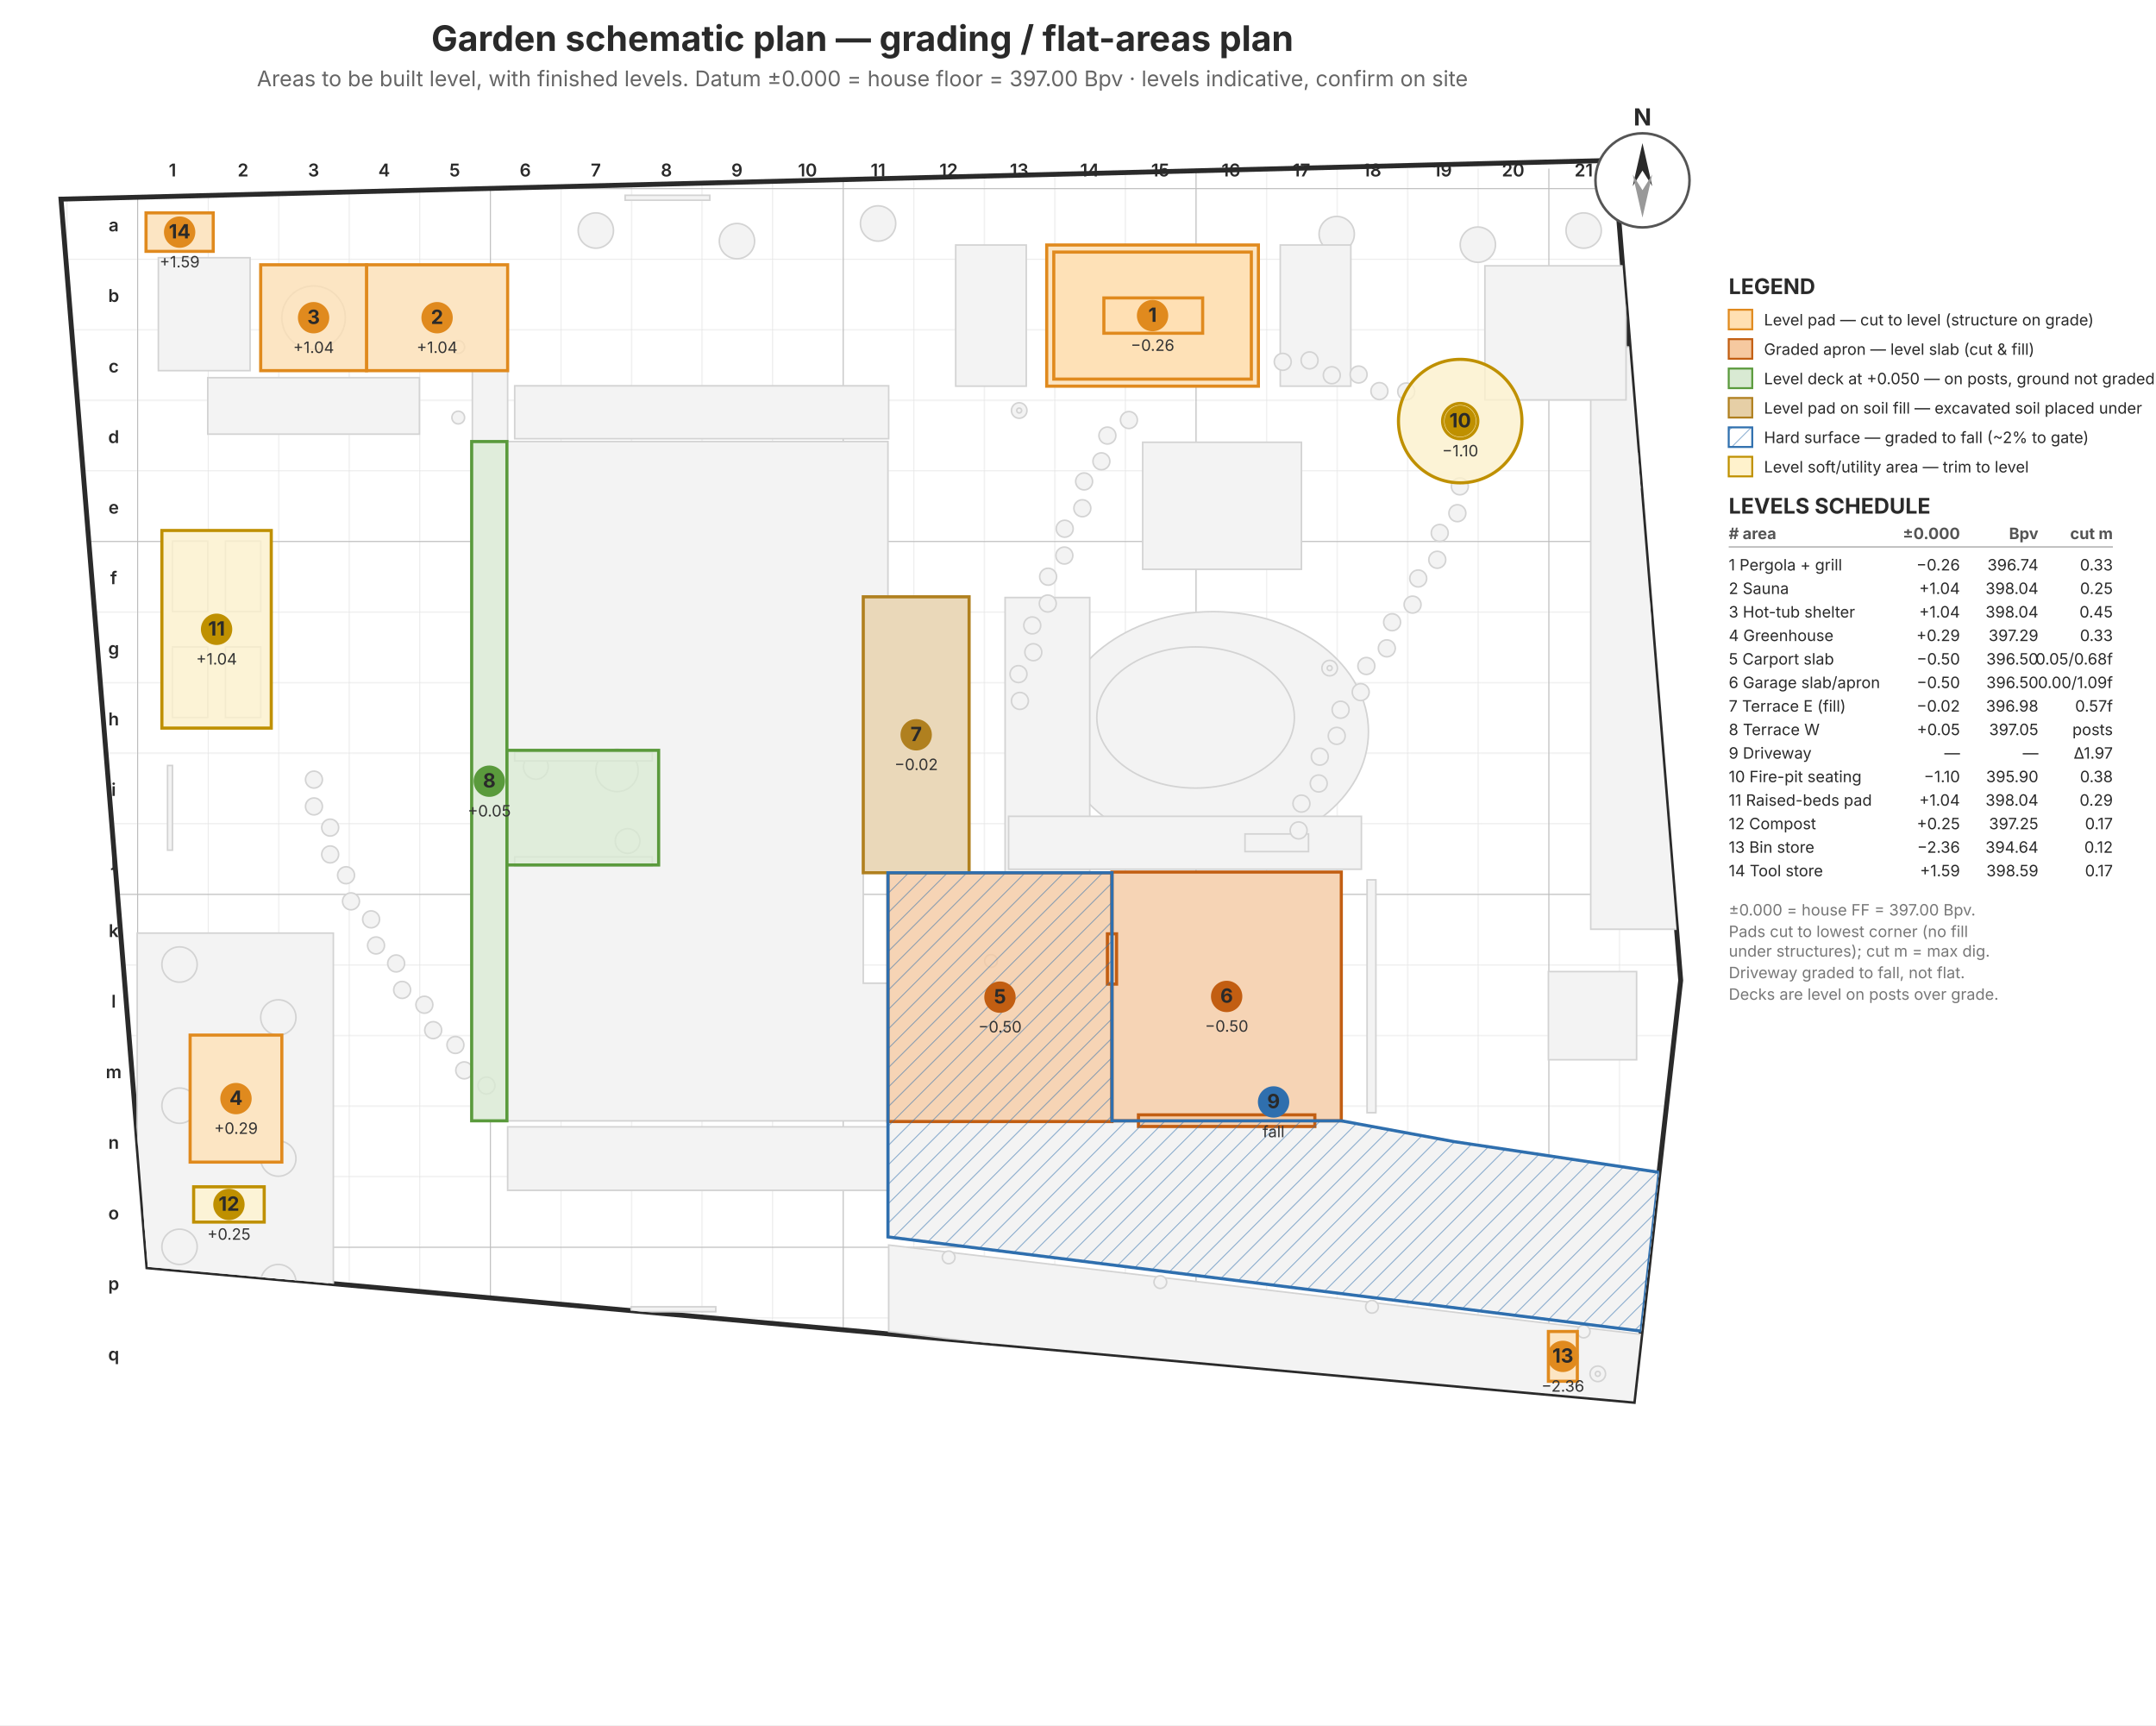
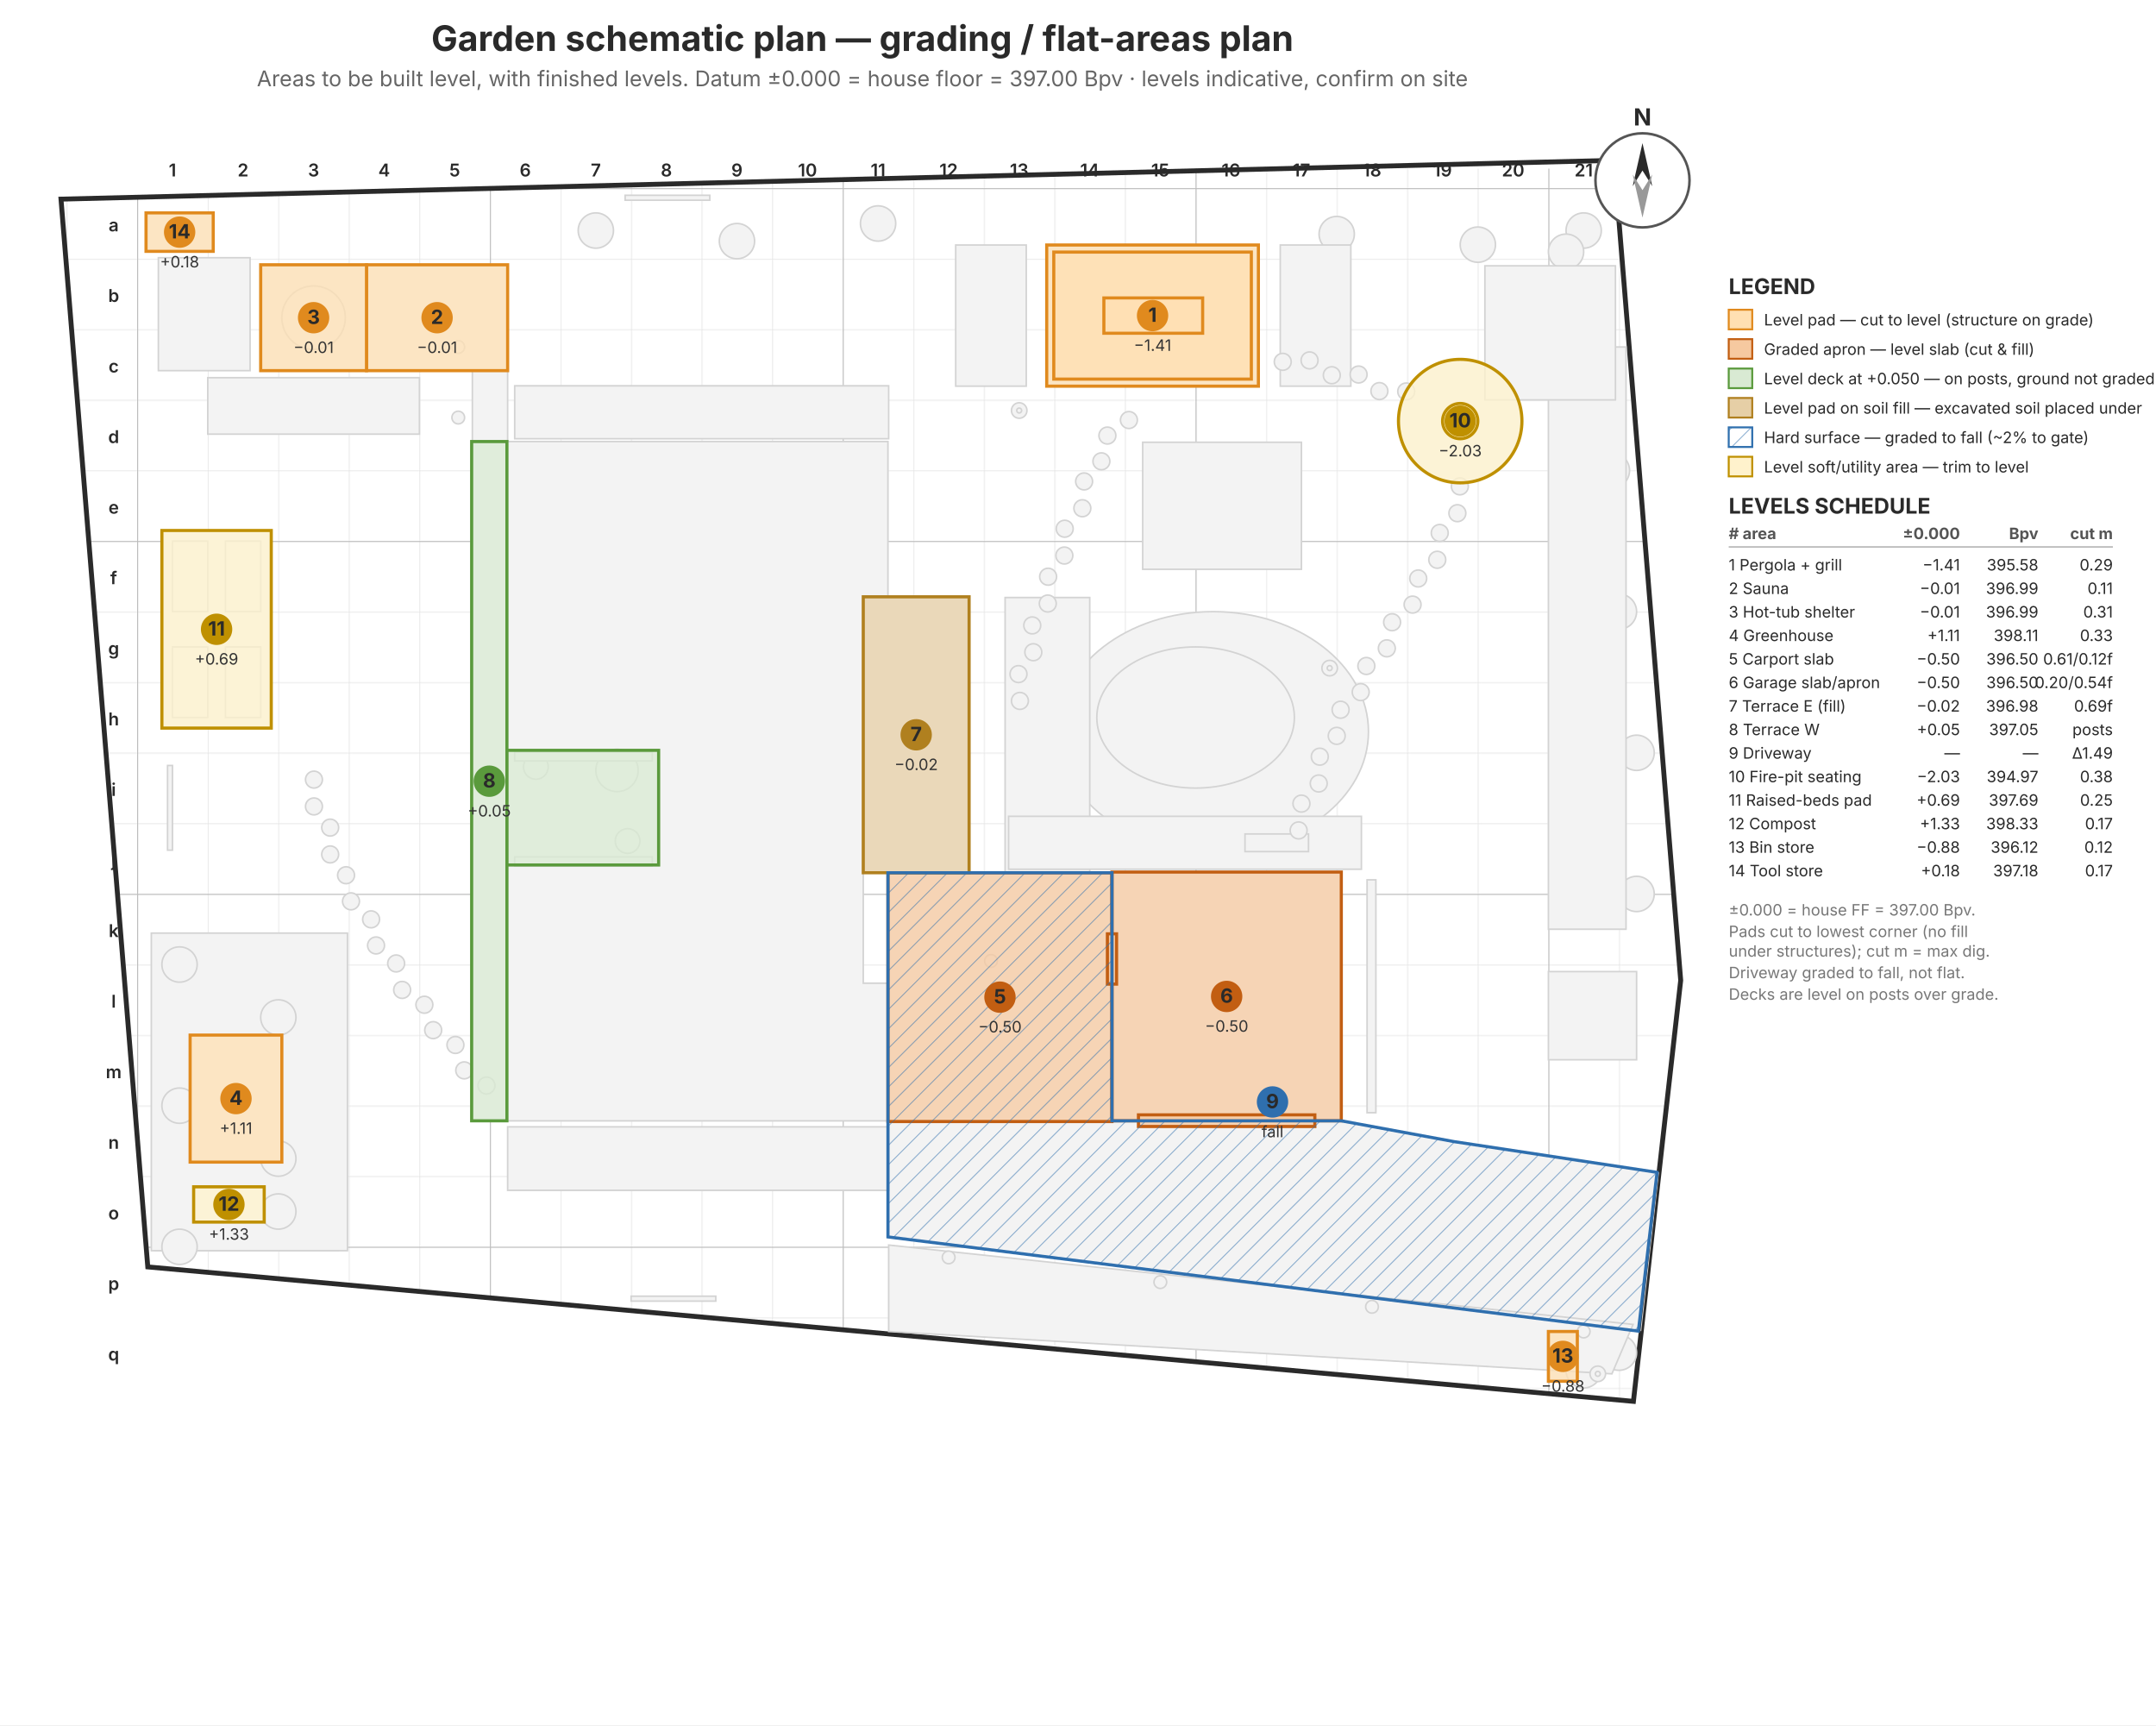
<svg xmlns="http://www.w3.org/2000/svg" viewBox="0 0 1100 880" font-family="-apple-system, BlinkMacSystemFont, sans-serif">
  <defs>
    <pattern id="cellgrid" width="36" height="36" patternUnits="userSpaceOnUse">
      <path d="M 36 0 L 0 0 0 36" fill="none" stroke="#e2e2e2" stroke-width="0.6" />
    </pattern>
    <pattern id="majorgrid" x="0" y="0" width="180" height="180" patternUnits="userSpaceOnUse">
      <rect width="180" height="180" fill="url(#cellgrid)" />
      <path d="M 180 0 L 0 0 0 180" fill="none" stroke="#bcbcbc" stroke-width="1" />
    </pattern>
    <pattern id="fallhatch" width="7" height="7" patternUnits="userSpaceOnUse" patternTransform="rotate(45)">
      <line x1="0" y1="0" x2="0" y2="7" stroke="#2f6fae" stroke-width="1" opacity="0.5" />
    </pattern>
    <clipPath id="plotShape">
      <polygon points="-38.88,5.58 753.48,-14.22 787.5,404.1 779.4,475.74 763.38,618.84 5.4,550.26" />
    </clipPath>
  </defs>
  <style>
    text { font-family: -apple-system, sans-serif; fill: #2a2a2a; }
    .title { font-size: 18px; font-weight: 700; text-anchor: middle; }
    .subtitle { font-size: 11px; fill: #666; text-anchor: middle; }
    .axis { font-size: 9px; fill: #777; text-anchor: middle; font-weight: 600; }
    .tag { font-size: 10px; font-weight: 700; text-anchor: middle; }
    .zlvl { font-size: 8px; text-anchor: middle; fill: #333; }
    .ctxlbl { font-size: 8px; fill: #aaa; text-anchor: middle; }
    .panelh { font-size: 11px; font-weight: 700; }
    .th { font-size: 8px; fill: #555; font-weight: 700; }
    .td { font-size: 8px; }
    .note { font-size: 8px; fill: #777; }
  </style>
  <rect x="0" y="0" width="1100" height="880" fill="white" />
  <text x="440" y="26" class="title">Garden schematic plan — grading / flat-areas plan</text>
  <text x="440" y="44" class="subtitle">Areas to be built level, with finished levels. Datum ±0.000 = house floor = 397.00 Bpv · levels indicative, confirm on site</text>
  <g transform="translate(70, 96)">
    <g clip-path="url(#plotShape)">
      <rect x="-50" y="-10" width="900" height="720" fill="url(#majorgrid)" />
    </g>
    <polygon points="-38.88,5.58 753.48,-14.22 787.5,404.1 779.4,475.74 763.38,618.84 5.4,550.26" fill="none" stroke="#2a2a2a" stroke-width="2.5" />
    <g class="axis">
      <text x="18" y="-6">1</text>
      <text x="54" y="-6">2</text>
      <text x="90" y="-6">3</text>
      <text x="126" y="-6">4</text>
      <text x="162" y="-6">5</text>
      <text x="198" y="-6">6</text>
      <text x="234" y="-6">7</text>
      <text x="270" y="-6">8</text>
      <text x="306" y="-6">9</text>
      <text x="342" y="-6">10</text>
      <text x="378" y="-6">11</text>
      <text x="414" y="-6">12</text>
      <text x="450" y="-6">13</text>
      <text x="486" y="-6">14</text>
      <text x="522" y="-6">15</text>
      <text x="558" y="-6">16</text>
      <text x="594" y="-6">17</text>
      <text x="630" y="-6">18</text>
      <text x="666" y="-6">19</text>
      <text x="702" y="-6">20</text>
      <text x="738" y="-6">21</text>
      <text x="774" y="-6">22</text>
    </g>
    <g class="axis">
      <text x="-12" y="22">a</text>
      <text x="-12" y="58">b</text>
      <text x="-12" y="94">c</text>
      <text x="-12" y="130">d</text>
      <text x="-12" y="166">e</text>
      <text x="-12" y="202">f</text>
      <text x="-12" y="238">g</text>
      <text x="-12" y="274">h</text>
      <text x="-12" y="310">i</text>
      <text x="-12" y="346">j</text>
      <text x="-12" y="382">k</text>
      <text x="-12" y="418">l</text>
      <text x="-12" y="454">m</text>
      <text x="-12" y="490">n</text>
      <text x="-12" y="526">o</text>
      <text x="-12" y="562">p</text>
      <text x="-12" y="598">q</text>
    </g>
    <g clip-path="url(#plotShape)" fill="#f3f3f3" stroke="#d3d3d3" stroke-width="0.8">
      <polygon points="188.64,129.24 383.04,129.24 383.04,208.44 370.44,208.44 370.44,405.54 383.04,405.54 383.04,475.74 188.64,475.74 188.64,345.24 266.04,345.24 266.04,286.74 188.64,286.74" />
      <rect x="170.64" y="129.24" width="18" height="346.5" />
      <rect x="188.64" y="286.74" width="77.4" height="58.5" />
      <rect x="370.44" y="208.44" width="54" height="140.76" />
      <rect x="171" y="93.06" width="18" height="36.18" />
      <rect x="383.04" y="349.2" width="114.3" height="126.9" />
      <rect x="497.34" y="348.84" width="117" height="126.9" />
      <rect x="510.84" y="472.68" width="90" height="5.94" />
      <rect x="495" y="380.34" width="4.68" height="25.65" />
-       <polygon points="383.04,349.2 497.34,349.2 497.34,475.74 614.34,475.74 671.94,486.36 776.52,502.02 767.34,583.02 383.04,534.96" />
+       <polygon points="383.04,349.2 497.34,349.2 497.34,475.74 614.34,475.74 671.94,486.36 775.44,502.02 765.9,583.02 383.04,534.96" />
      <line x1="776.52" y1="502.02" x2="767.34" y2="583.02" />
      <rect x="720" y="583.2" width="14.76" height="25.38" />
      <rect x="720" y="399.6" width="45" height="45" />
      <ellipse cx="549" cy="277.2" rx="79.2" ry="61.2" />
      <ellipse cx="540" cy="270" rx="50.4" ry="36" />
      <circle cx="675" cy="118.8" r="31.5" />
      <circle cx="675" cy="118.8" r="9" />
      <circle cx="675" cy="118.8" r="5.76" />
      <circle cx="234" cy="21.6" r="9" />
      <circle cx="306" cy="27" r="9" />
      <circle cx="378" cy="18" r="9" />
      <circle cx="612" cy="23.4" r="9" />
      <circle cx="684" cy="28.8" r="9" />
      <circle cx="738" cy="21.6" r="9" />
-       <circle cx="774" cy="25.2" r="9" />
-       <circle cx="765" cy="144" r="9" />
-       <circle cx="765" cy="216" r="9" />
+       <circle cx="729" cy="32.4" r="9" />
+       <circle cx="752.4" cy="144" r="9" />
+       <circle cx="756" cy="216" r="9" />
      <circle cx="765" cy="288" r="9" />
      <circle cx="765" cy="360" r="9" />
      <circle cx="756" cy="594" r="9" />
-       <circle cx="756" cy="630" r="9" />
+       <circle cx="738" cy="603" r="9" />
      <rect x="117" y="39.06" width="72" height="54" />
      <rect x="63" y="39.06" width="54" height="54" />
      <rect x="4.5" y="12.6" width="34.29" height="19.62" />
      <circle cx="90" cy="66.06" r="16.2" />
      <rect x="464.04" y="28.98" width="108" height="72" />
      <rect x="467.64" y="32.58" width="100.8" height="64.8" />
      <rect x="493.2" y="55.98" width="50.4" height="18" />
      <rect x="12.6" y="174.6" width="55.8" height="100.8" />
      <rect x="18" y="180" width="18" height="36" />
      <rect x="18" y="234" width="18" height="36" />
      <rect x="45" y="180" width="18" height="36" />
      <rect x="45" y="234" width="18" height="36" />
      <rect x="248.94" y="3.6" width="43.2" height="2.52" />
      <rect x="15.48" y="294.48" width="2.52" height="43.2" />
-       <rect x="252" y="570.6" width="43.2" height="2.52" />
-       <rect x="3.6" y="383.4" width="93.6" height="190.8" />
-       <rect x="0" y="379.98" width="100.08" height="199.98" />
+       <rect x="252" y="565.2" width="43.2" height="2.52" />
+       <rect x="9" y="383.4" width="93.6" height="158.4" />
+       <rect x="7.2" y="379.98" width="100.08" height="162" />
      <circle cx="21.6" cy="396" r="9" />
      <circle cx="72" cy="423" r="9" />
      <circle cx="21.6" cy="468" r="9" />
      <circle cx="72" cy="495" r="9" />
      <circle cx="21.6" cy="540" r="9" />
-       <circle cx="72" cy="558" r="9" />
+       <circle cx="72" cy="522" r="9" />
      <rect x="27" y="432" width="46.8" height="64.8" />
      <rect x="28.8" y="509.4" width="36" height="18" />
      <rect x="442.8" y="208.8" width="43.2" height="140.4" />
      <rect x="513" y="129.6" width="81" height="64.8" />
      <rect x="10.8" y="35.46" width="46.8" height="57.6" />
      <rect x="36" y="96.66" width="108" height="28.8" />
      <rect x="417.6" y="28.98" width="36" height="72" />
      <rect x="583.2" y="28.98" width="36" height="72" />
-       <polygon points="383.4,539.1 777.6,585.9 774.9,630 383.4,583.2" />
-       <rect x="741.6" y="81" width="50.4" height="297" />
+       <polygon points="383.4,539.1 763.2,579.6 752.4,604.8 383.4,583.2" />
+       <rect x="720" y="81" width="39.6" height="297" />
      <circle cx="203.4" cy="295.2" r="6.3" />
      <circle cx="244.8" cy="297" r="10.8" />
      <circle cx="250.2" cy="333" r="6.3" />
      <rect x="192.6" y="100.8" width="190.8" height="27" />
      <rect x="189" y="478.8" width="194.4" height="32.4" />
      <rect x="444.6" y="320.4" width="180" height="27" />
      <rect x="627.48" y="352.8" width="4.5" height="118.8" />
      <rect x="192.6" y="287.64" width="70.2" height="4.5" />
      <rect x="192.6" y="341.1" width="70.2" height="4.5" />
      <rect x="565.2" y="329.4" width="32.4" height="9" />
-       <rect x="687.6" y="39.6" width="72" height="68.4" />
+       <rect x="687.6" y="39.6" width="66.6" height="68.4" />
      <circle cx="178.2" cy="457.74" r="4.32" />
      <circle cx="166.86" cy="450" r="4.32" />
      <circle cx="162.36" cy="437.04" r="4.32" />
      <circle cx="151.02" cy="429.48" r="4.32" />
      <circle cx="146.52" cy="416.52" r="4.32" />
      <circle cx="135.18" cy="408.96" r="4.32" />
      <circle cx="132.12" cy="395.46" r="4.32" />
      <circle cx="121.86" cy="386.28" r="4.32" />
      <circle cx="119.34" cy="372.96" r="4.32" />
      <circle cx="109.08" cy="363.78" r="4.32" />
      <circle cx="106.56" cy="350.46" r="4.32" />
      <circle cx="98.46" cy="339.84" r="4.32" />
      <circle cx="98.46" cy="326.16" r="4.32" />
      <circle cx="90.18" cy="315.36" r="4.32" />
      <circle cx="90.18" cy="301.68" r="4.32" />
      <circle cx="450.36" cy="261.54" r="4.32" />
      <circle cx="449.64" cy="247.86" r="4.32" />
      <circle cx="457.2" cy="236.7" r="4.32" />
      <circle cx="456.66" cy="223.02" r="4.32" />
      <circle cx="464.58" cy="211.86" r="4.32" />
      <circle cx="464.76" cy="198.18" r="4.32" />
      <circle cx="473.04" cy="187.38" r="4.32" />
      <circle cx="473.22" cy="173.7" r="4.32" />
      <circle cx="482.22" cy="163.26" r="4.32" />
      <circle cx="483.12" cy="149.58" r="4.32" />
      <circle cx="491.94" cy="139.32" r="4.32" />
      <circle cx="495" cy="126.18" r="4.32" />
      <circle cx="505.98" cy="118.26" r="4.32" />
      <circle cx="584.46" cy="88.56" r="4.32" />
      <circle cx="598.14" cy="87.84" r="4.32" />
      <circle cx="609.48" cy="95.4" r="4.32" />
      <circle cx="623.16" cy="95.04" r="4.32" />
      <circle cx="633.78" cy="103.5" r="4.32" />
      <circle cx="647.46" cy="103.68" r="4.32" />
      <circle cx="674.82" cy="152.1" r="4.32" />
      <circle cx="673.56" cy="165.78" r="4.32" />
      <circle cx="664.56" cy="175.86" r="4.32" />
      <circle cx="663.3" cy="189.54" r="4.32" />
      <circle cx="653.58" cy="199.08" r="4.32" />
      <circle cx="650.7" cy="212.4" r="4.32" />
      <circle cx="640.26" cy="221.4" r="4.32" />
      <circle cx="637.56" cy="234.72" r="4.32" />
      <circle cx="627.12" cy="243.72" r="4.32" />
      <circle cx="624.24" cy="257.04" r="4.32" />
      <circle cx="613.98" cy="266.04" r="4.32" />
      <circle cx="612" cy="279.36" r="4.32" />
      <circle cx="603.36" cy="289.98" r="4.32" />
      <circle cx="602.82" cy="303.66" r="4.32" />
      <circle cx="594" cy="313.92" r="4.32" />
      <circle cx="592.56" cy="327.6" r="4.32" />
      <circle cx="414" cy="545.4" r="3.24" />
      <circle cx="522" cy="558" r="3.24" />
      <circle cx="630" cy="570.6" r="3.24" />
      <circle cx="738" cy="583.2" r="3.24" />
      <circle cx="163.8" cy="81" r="3.24" />
      <circle cx="163.8" cy="117" r="3.24" />
      <circle cx="435.6" cy="394.2" r="3.24" />
      <circle cx="745.2" cy="604.8" r="3.96" />
      <circle cx="745.2" cy="604.8" r="1.26" />
      <circle cx="608.4" cy="244.8" r="3.96" />
      <circle cx="608.4" cy="244.8" r="1.26" />
      <circle cx="450" cy="113.4" r="3.96" />
      <circle cx="450" cy="113.4" r="1.26" />
    </g>
    <g clip-path="url(#plotShape)">
      <rect x="464.04" y="28.98" width="108" height="72" fill="#ffe0b2" fill-opacity="0.75" stroke="#e08a1e" stroke-width="1.6" />
      <rect x="467.64" y="32.58" width="100.8" height="64.8" fill="#ffe0b2" fill-opacity="0.75" stroke="#e08a1e" stroke-width="1.6" />
      <rect x="493.2" y="55.98" width="50.4" height="18" fill="#ffe0b2" fill-opacity="0.75" stroke="#e08a1e" stroke-width="1.6" />
      <rect x="117" y="39.06" width="72" height="54" fill="#ffe0b2" fill-opacity="0.75" stroke="#e08a1e" stroke-width="1.6" />
      <rect x="63" y="39.06" width="54" height="54" fill="#ffe0b2" fill-opacity="0.75" stroke="#e08a1e" stroke-width="1.6" />
      <rect x="27" y="432" width="46.8" height="64.8" fill="#ffe0b2" fill-opacity="0.75" stroke="#e08a1e" stroke-width="1.6" />
      <rect x="383.04" y="349.2" width="114.3" height="126.9" fill="#f6c9a0" fill-opacity="0.75" stroke="#c25e12" stroke-width="1.6" />
      <rect x="497.34" y="348.84" width="117" height="126.9" fill="#f6c9a0" fill-opacity="0.75" stroke="#c25e12" stroke-width="1.6" />
      <rect x="510.84" y="472.68" width="90" height="5.94" fill="#f6c9a0" fill-opacity="0.75" stroke="#c25e12" stroke-width="1.6" />
      <rect x="495" y="380.34" width="4.68" height="25.65" fill="#f6c9a0" fill-opacity="0.75" stroke="#c25e12" stroke-width="1.6" />
      <rect x="370.44" y="208.44" width="54" height="140.76" fill="#e6cfa6" fill-opacity="0.75" stroke="#b0801f" stroke-width="1.6" />
      <rect x="170.64" y="129.24" width="18" height="346.5" fill="#d9ead3" fill-opacity="0.75" stroke="#5a9a3c" stroke-width="1.6" />
      <rect x="188.64" y="286.74" width="77.4" height="58.5" fill="#d9ead3" fill-opacity="0.75" stroke="#5a9a3c" stroke-width="1.6" />
-       <polygon points="383.04,349.2 497.34,349.2 497.34,475.74 614.34,475.74 671.94,486.36 776.52,502.02 767.34,583.02 383.04,534.96" fill="url(#fallhatch)" stroke="#2f6fae" stroke-width="1.6" />
+       <polygon points="383.04,349.2 497.34,349.2 497.34,475.74 614.34,475.74 671.94,486.36 775.44,502.02 765.9,583.02 383.04,534.96" fill="url(#fallhatch)" stroke="#2f6fae" stroke-width="1.6" />
      <circle cx="675" cy="118.8" r="31.5" fill="#fff2cc" fill-opacity="0.75" stroke="#bf9000" stroke-width="1.6" />
      <circle cx="675" cy="118.8" r="9" fill="#fff2cc" fill-opacity="0.75" stroke="#bf9000" stroke-width="1.6" />
      <circle cx="675" cy="118.8" r="5.76" fill="#fff2cc" fill-opacity="0.75" stroke="#bf9000" stroke-width="1.6" />
      <rect x="12.6" y="174.6" width="55.8" height="100.8" fill="#fff2cc" fill-opacity="0.75" stroke="#bf9000" stroke-width="1.6" />
      <rect x="28.8" y="509.4" width="36" height="18" fill="#fff2cc" fill-opacity="0.75" stroke="#bf9000" stroke-width="1.6" />
      <rect x="720" y="583.2" width="14.76" height="25.38" fill="#ffe0b2" fill-opacity="0.75" stroke="#e08a1e" stroke-width="1.6" />
      <rect x="4.5" y="12.6" width="34.29" height="19.62" fill="#ffe0b2" fill-opacity="0.75" stroke="#e08a1e" stroke-width="1.6" />
    </g>
    <circle cx="518.04" cy="64.98" r="8" fill="#e08a1e" />
    <text x="518.04" y="68.18" class="tag" fill="#fff">1</text>
-     <text x="518.04" y="82.98" class="zlvl">−0.26</text>
+     <text x="518.04" y="82.98" class="zlvl">−1.41</text>
    <circle cx="153" cy="66.06" r="8" fill="#e08a1e" />
    <text x="153" y="69.26" class="tag" fill="#fff">2</text>
-     <text x="153" y="84.06" class="zlvl">+1.04</text>
+     <text x="153" y="84.06" class="zlvl">−0.01</text>
    <circle cx="90" cy="66.06" r="8" fill="#e08a1e" />
    <text x="90" y="69.26" class="tag" fill="#fff">3</text>
-     <text x="90" y="84.06" class="zlvl">+1.04</text>
+     <text x="90" y="84.06" class="zlvl">−0.01</text>
    <circle cx="50.4" cy="464.4" r="8" fill="#e08a1e" />
    <text x="50.4" y="467.6" class="tag" fill="#fff">4</text>
-     <text x="50.4" y="482.4" class="zlvl">+0.29</text>
+     <text x="50.4" y="482.4" class="zlvl">+1.11</text>
    <circle cx="440.19" cy="412.65" r="8" fill="#c25e12" />
    <text x="440.19" y="415.85" class="tag" fill="#fff">5</text>
    <text x="440.19" y="430.65" class="zlvl">−0.50</text>
    <circle cx="555.84" cy="412.29" r="8" fill="#c25e12" />
    <text x="555.84" y="415.49" class="tag" fill="#fff">6</text>
    <text x="555.84" y="430.29" class="zlvl">−0.50</text>
    <circle cx="397.44" cy="278.82" r="8" fill="#b0801f" />
    <text x="397.44" y="282.02" class="tag" fill="#fff">7</text>
    <text x="397.44" y="296.82" class="zlvl">−0.02</text>
    <circle cx="179.64" cy="302.49" r="8" fill="#5a9a3c" />
    <text x="179.64" y="305.69" class="tag" fill="#fff">8</text>
    <text x="179.64" y="320.49" class="zlvl">+0.05</text>
-     <circle cx="579.78" cy="466.11" r="8" fill="#2f6fae" />
-     <text x="579.78" y="469.31" class="tag" fill="#fff">9</text>
-     <text x="579.78" y="484.11" class="zlvl">fall</text>
+     <circle cx="579.24" cy="466.11" r="8" fill="#2f6fae" />
+     <text x="579.24" y="469.31" class="tag" fill="#fff">9</text>
+     <text x="579.24" y="484.11" class="zlvl">fall</text>
    <circle cx="675" cy="118.8" r="8" fill="#bf9000" />
    <text x="675" y="122" class="tag" fill="#fff">10</text>
-     <text x="675" y="136.8" class="zlvl">−1.10</text>
+     <text x="675" y="136.8" class="zlvl">−2.03</text>
    <circle cx="40.5" cy="225" r="8" fill="#bf9000" />
    <text x="40.5" y="228.2" class="tag" fill="#fff">11</text>
-     <text x="40.5" y="243" class="zlvl">+1.04</text>
+     <text x="40.5" y="243" class="zlvl">+0.69</text>
    <circle cx="46.8" cy="518.4" r="8" fill="#bf9000" />
    <text x="46.8" y="521.6" class="tag" fill="#fff">12</text>
-     <text x="46.8" y="536.4" class="zlvl">+0.25</text>
+     <text x="46.8" y="536.4" class="zlvl">+1.33</text>
    <circle cx="727.38" cy="595.89" r="8" fill="#e08a1e" />
    <text x="727.38" y="599.09" class="tag" fill="#fff">13</text>
-     <text x="727.38" y="613.89" class="zlvl">−2.36</text>
+     <text x="727.38" y="613.89" class="zlvl">−0.88</text>
    <circle cx="21.65" cy="22.41" r="8" fill="#e08a1e" />
    <text x="21.65" y="25.61" class="tag" fill="#fff">14</text>
-     <text x="21.65" y="40.41" class="zlvl">+1.59</text>
+     <text x="21.65" y="40.41" class="zlvl">+0.18</text>
  </g>
  <g transform="translate(838, 92)">
    <circle cx="0" cy="0" r="24" fill="white" stroke="#555" stroke-width="1.3" />
    <path d="M 0 -19 L 5 3 L 0 -5 L -5 3 Z" fill="#2a2a2a" />
    <path d="M 0 5 L 5 -3 L 0 19 L -5 -3 Z" fill="#999" />
    <text x="0" y="-28" font-size="12" font-weight="700" text-anchor="middle">N</text>
  </g>
  <g transform="translate(882, 150)">
    <text x="0" y="0" class="panelh">LEGEND</text>
    <rect x="0" y="8" width="12" height="10" fill="#ffe0b2" stroke="#e08a1e" stroke-width="1" />
    <text x="18" y="16" class="td">Level pad — cut to level (structure on grade)</text>
    <rect x="0" y="23" width="12" height="10" fill="#f6c9a0" stroke="#c25e12" stroke-width="1" />
    <text x="18" y="31" class="td">Graded apron — level slab (cut &amp; fill)</text>
    <rect x="0" y="38" width="12" height="10" fill="#d9ead3" stroke="#5a9a3c" stroke-width="1" />
    <text x="18" y="46" class="td">Level deck at +0.050 — on posts, ground not graded</text>
    <rect x="0" y="53" width="12" height="10" fill="#e6cfa6" stroke="#b0801f" stroke-width="1" />
    <text x="18" y="61" class="td">Level pad on soil fill — excavated soil placed under</text>
    <rect x="0" y="68" width="12" height="10" fill="url(#fallhatch)" stroke="#2f6fae" stroke-width="1" />
    <text x="18" y="76" class="td">Hard surface — graded to fall (~2% to gate)</text>
    <rect x="0" y="83" width="12" height="10" fill="#fff2cc" stroke="#bf9000" stroke-width="1" />
    <text x="18" y="91" class="td">Level soft/utility area — trim to level</text>
    <text x="0" y="112" class="panelh">LEVELS SCHEDULE</text>
    <text x="0" y="125" class="th">#  area</text>
    <text x="118" y="125" class="th" text-anchor="end">±0.000</text>
    <text x="158" y="125" class="th" text-anchor="end">Bpv</text>
    <text x="196" y="125" class="th" text-anchor="end">cut m</text>
    <line x1="0" y1="129" x2="196" y2="129" stroke="#bbb" stroke-width="0.8" />
    <text x="0" y="141" class="td">1  Pergola + grill</text>
-     <text x="118" y="141" class="td" text-anchor="end">−0.26</text>
-     <text x="158" y="141" class="td" text-anchor="end">396.74</text>
-     <text x="196" y="141" class="td" text-anchor="end">0.33</text>
+     <text x="118" y="141" class="td" text-anchor="end">−1.41</text>
+     <text x="158" y="141" class="td" text-anchor="end">395.58</text>
+     <text x="196" y="141" class="td" text-anchor="end">0.29</text>
    <text x="0" y="153" class="td">2  Sauna</text>
-     <text x="118" y="153" class="td" text-anchor="end">+1.04</text>
-     <text x="158" y="153" class="td" text-anchor="end">398.04</text>
-     <text x="196" y="153" class="td" text-anchor="end">0.25</text>
+     <text x="118" y="153" class="td" text-anchor="end">−0.01</text>
+     <text x="158" y="153" class="td" text-anchor="end">396.99</text>
+     <text x="196" y="153" class="td" text-anchor="end">0.11</text>
    <text x="0" y="165" class="td">3  Hot-tub shelter</text>
-     <text x="118" y="165" class="td" text-anchor="end">+1.04</text>
-     <text x="158" y="165" class="td" text-anchor="end">398.04</text>
-     <text x="196" y="165" class="td" text-anchor="end">0.45</text>
+     <text x="118" y="165" class="td" text-anchor="end">−0.01</text>
+     <text x="158" y="165" class="td" text-anchor="end">396.99</text>
+     <text x="196" y="165" class="td" text-anchor="end">0.31</text>
    <text x="0" y="177" class="td">4  Greenhouse</text>
-     <text x="118" y="177" class="td" text-anchor="end">+0.29</text>
-     <text x="158" y="177" class="td" text-anchor="end">397.29</text>
+     <text x="118" y="177" class="td" text-anchor="end">+1.11</text>
+     <text x="158" y="177" class="td" text-anchor="end">398.11</text>
    <text x="196" y="177" class="td" text-anchor="end">0.33</text>
    <text x="0" y="189" class="td">5  Carport slab</text>
    <text x="118" y="189" class="td" text-anchor="end">−0.50</text>
    <text x="158" y="189" class="td" text-anchor="end">396.50</text>
-     <text x="196" y="189" class="td" text-anchor="end">0.05/0.68f</text>
+     <text x="196" y="189" class="td" text-anchor="end">0.61/0.12f</text>
    <text x="0" y="201" class="td">6  Garage slab/apron</text>
    <text x="118" y="201" class="td" text-anchor="end">−0.50</text>
    <text x="158" y="201" class="td" text-anchor="end">396.50</text>
-     <text x="196" y="201" class="td" text-anchor="end">0.00/1.09f</text>
+     <text x="196" y="201" class="td" text-anchor="end">0.20/0.54f</text>
    <text x="0" y="213" class="td">7  Terrace E (fill)</text>
    <text x="118" y="213" class="td" text-anchor="end">−0.02</text>
    <text x="158" y="213" class="td" text-anchor="end">396.98</text>
-     <text x="196" y="213" class="td" text-anchor="end">0.57f</text>
+     <text x="196" y="213" class="td" text-anchor="end">0.69f</text>
    <text x="0" y="225" class="td">8  Terrace W</text>
    <text x="118" y="225" class="td" text-anchor="end">+0.05</text>
    <text x="158" y="225" class="td" text-anchor="end">397.05</text>
    <text x="196" y="225" class="td" text-anchor="end">posts</text>
    <text x="0" y="237" class="td">9  Driveway</text>
    <text x="118" y="237" class="td" text-anchor="end">—</text>
    <text x="158" y="237" class="td" text-anchor="end">—</text>
-     <text x="196" y="237" class="td" text-anchor="end">Δ1.97</text>
+     <text x="196" y="237" class="td" text-anchor="end">Δ1.49</text>
    <text x="0" y="249" class="td">10  Fire-pit seating</text>
-     <text x="118" y="249" class="td" text-anchor="end">−1.10</text>
-     <text x="158" y="249" class="td" text-anchor="end">395.90</text>
+     <text x="118" y="249" class="td" text-anchor="end">−2.03</text>
+     <text x="158" y="249" class="td" text-anchor="end">394.97</text>
    <text x="196" y="249" class="td" text-anchor="end">0.38</text>
    <text x="0" y="261" class="td">11  Raised-beds pad</text>
-     <text x="118" y="261" class="td" text-anchor="end">+1.04</text>
-     <text x="158" y="261" class="td" text-anchor="end">398.04</text>
-     <text x="196" y="261" class="td" text-anchor="end">0.29</text>
+     <text x="118" y="261" class="td" text-anchor="end">+0.69</text>
+     <text x="158" y="261" class="td" text-anchor="end">397.69</text>
+     <text x="196" y="261" class="td" text-anchor="end">0.25</text>
    <text x="0" y="273" class="td">12  Compost</text>
-     <text x="118" y="273" class="td" text-anchor="end">+0.25</text>
-     <text x="158" y="273" class="td" text-anchor="end">397.25</text>
+     <text x="118" y="273" class="td" text-anchor="end">+1.33</text>
+     <text x="158" y="273" class="td" text-anchor="end">398.33</text>
    <text x="196" y="273" class="td" text-anchor="end">0.17</text>
    <text x="0" y="285" class="td">13  Bin store</text>
-     <text x="118" y="285" class="td" text-anchor="end">−2.36</text>
-     <text x="158" y="285" class="td" text-anchor="end">394.64</text>
+     <text x="118" y="285" class="td" text-anchor="end">−0.88</text>
+     <text x="158" y="285" class="td" text-anchor="end">396.12</text>
    <text x="196" y="285" class="td" text-anchor="end">0.12</text>
    <text x="0" y="297" class="td">14  Tool store</text>
-     <text x="118" y="297" class="td" text-anchor="end">+1.59</text>
-     <text x="158" y="297" class="td" text-anchor="end">398.59</text>
+     <text x="118" y="297" class="td" text-anchor="end">+0.18</text>
+     <text x="158" y="297" class="td" text-anchor="end">397.18</text>
    <text x="196" y="297" class="td" text-anchor="end">0.17</text>
    <text x="0" y="317" class="note">±0.000 = house FF = 397.00 Bpv.</text>
    <text x="0" y="328" class="note">Pads cut to lowest corner (no fill</text>
    <text x="0" y="338" class="note">under structures); cut m = max dig.</text>
    <text x="0" y="349" class="note">Driveway graded to fall, not flat.</text>
    <text x="0" y="360" class="note">Decks are level on posts over grade.</text>
  </g>
</svg>
